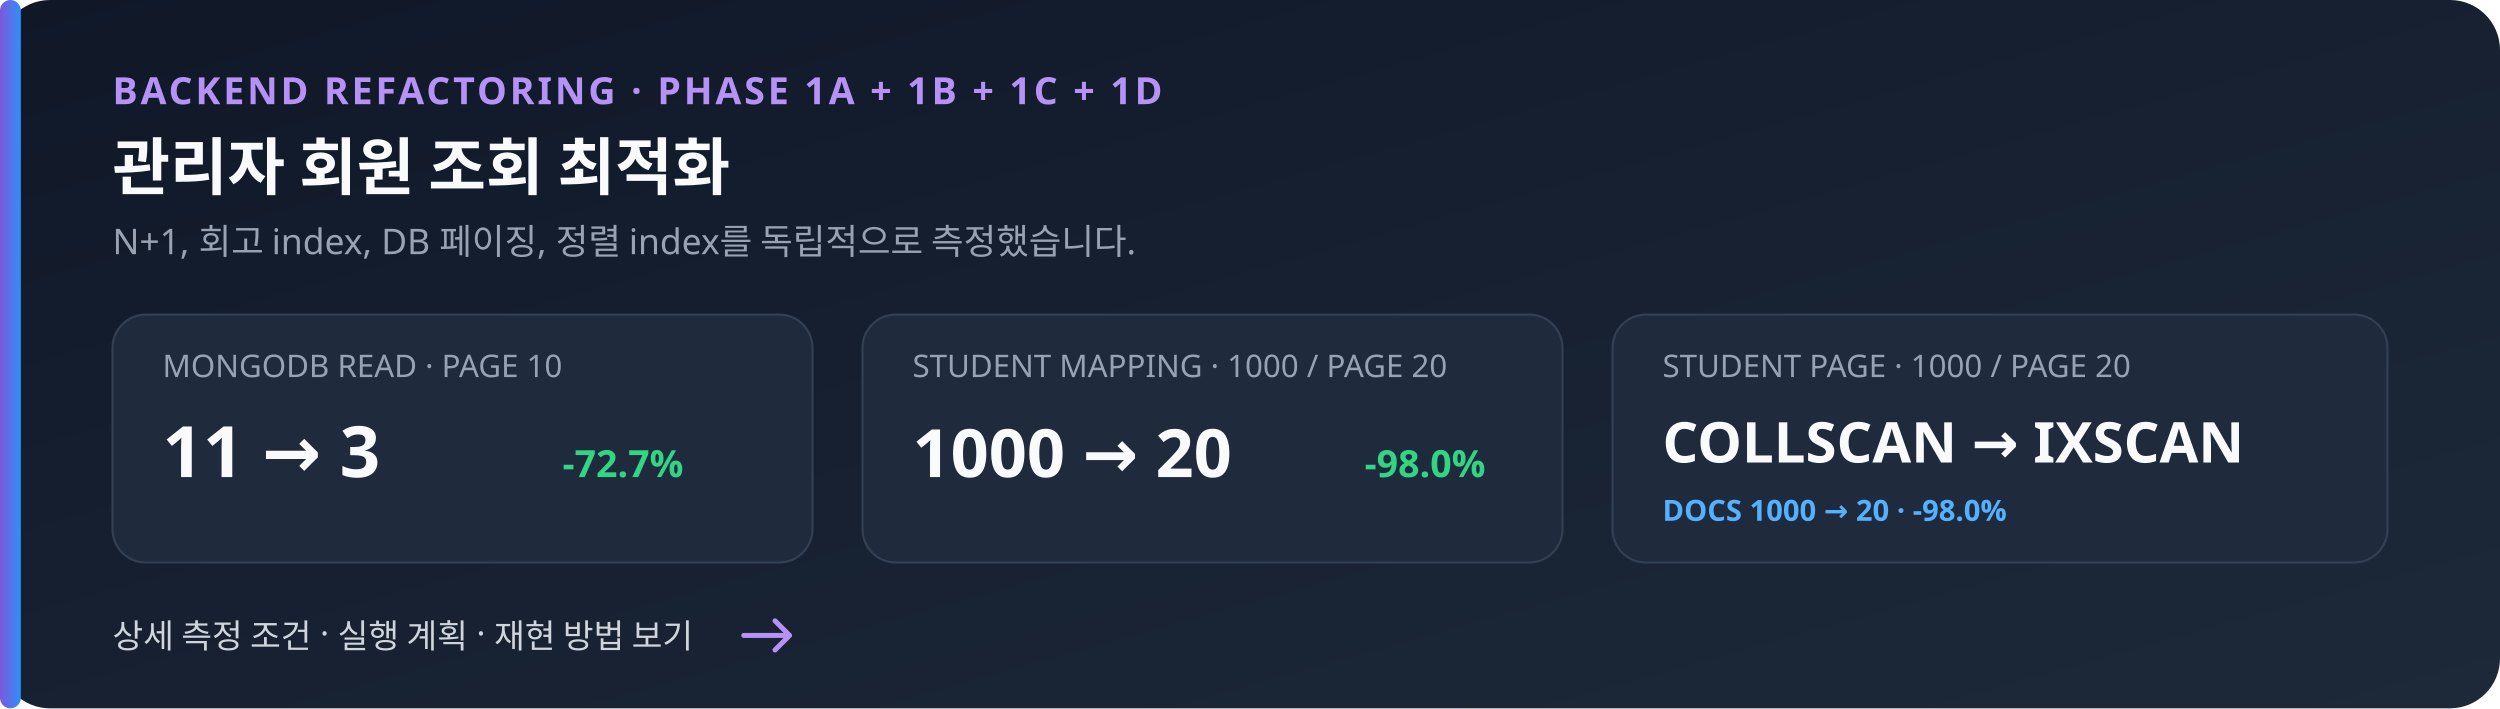
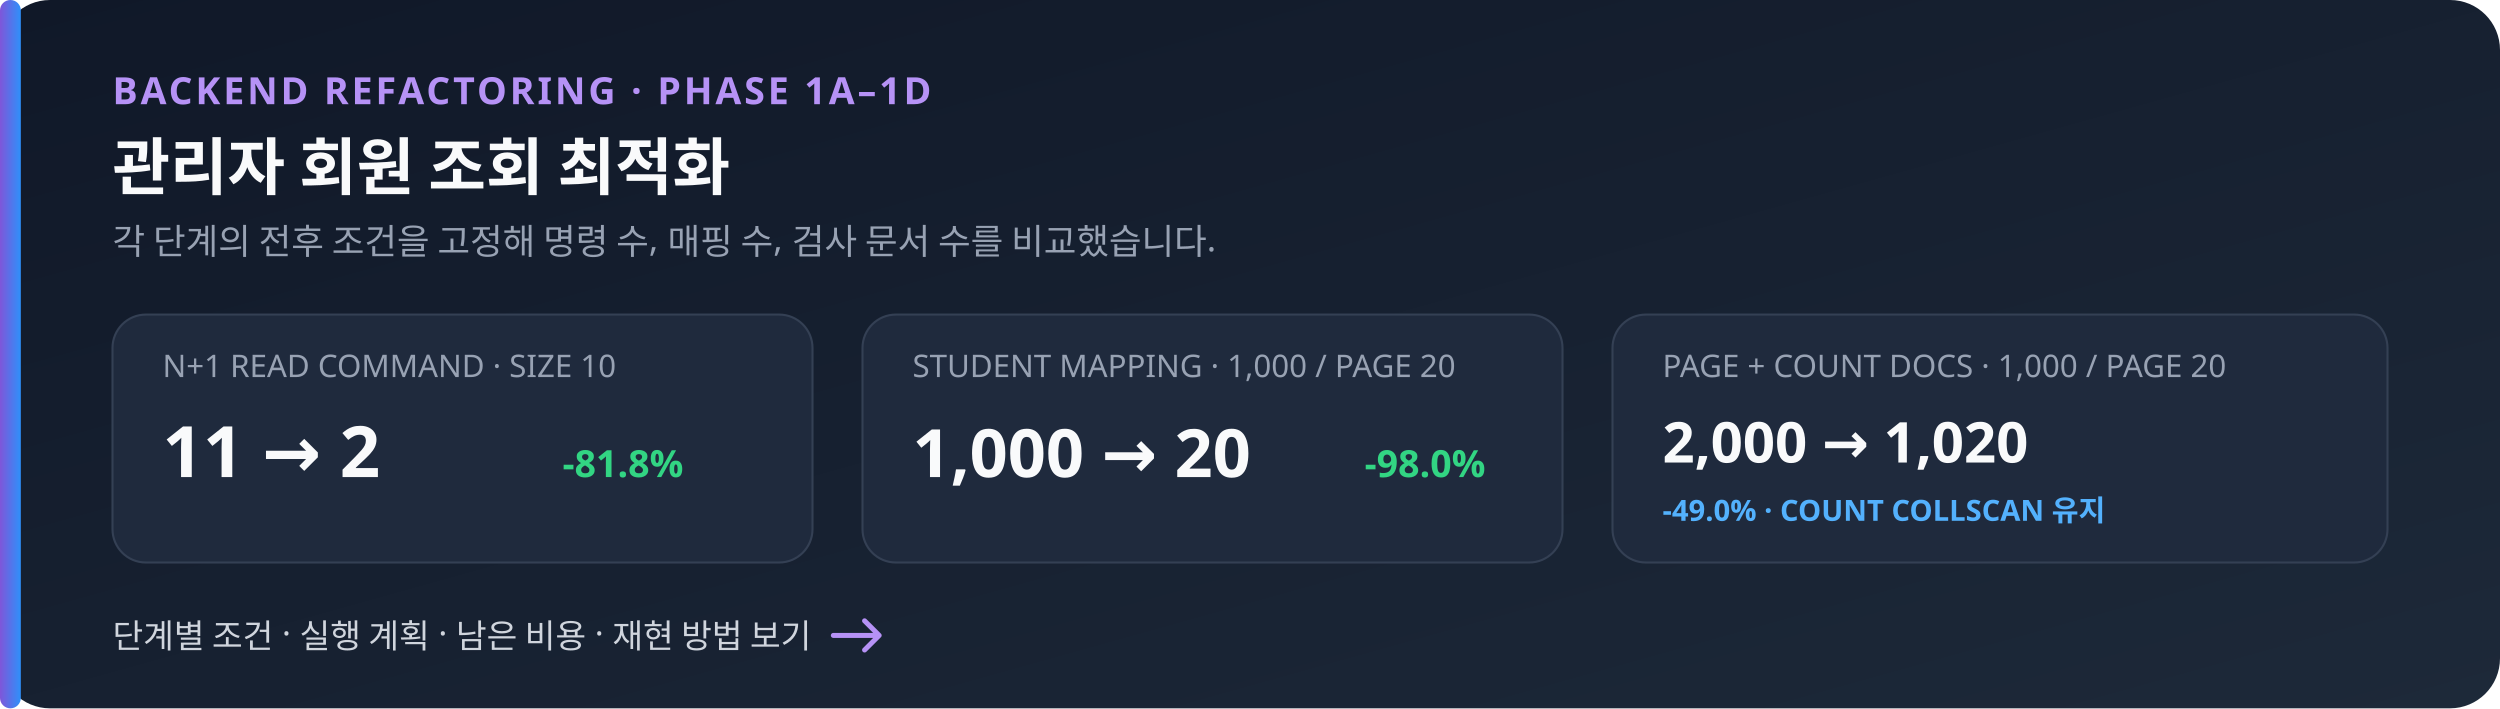
<svg xmlns="http://www.w3.org/2000/svg" width="1200" height="340" viewBox="0 0 1200 340" role="img" aria-labelledby="title description">
  <defs>
    <linearGradient id="background" x1="0" y1="0" x2="1" y2="1">
      <stop offset="0%" stop-color="#101828" />
      <stop offset="100%" stop-color="#1d2939" />
    </linearGradient>
    <linearGradient id="accent" x1="0" y1="0" x2="1" y2="0">
      <stop offset="0%" stop-color="#7f56d9" />
      <stop offset="100%" stop-color="#2e90fa" />
    </linearGradient>
  </defs>
  <rect width="1200" height="340" rx="24" fill="url(#background)" />
  <rect x="0" y="0" width="10" height="340" rx="5" fill="url(#accent)" />
  <text x="54" y="50" fill="#b692f6" font-family="sans-serif" font-size="18" font-weight="700" letter-spacing="1.4">
-     BACKEND REFACTORING · PHASE 1A + 1B + 1C + 1D
+     BACKEND REFACTORING · PHASE 1A–1D
  </text>
  <text x="54" y="91" fill="#f9fafb" font-family="sans-serif" font-size="30" font-weight="700">
    관리자 회원 조회 최적화
  </text>
  <text x="54" y="122" fill="#98a2b3" font-family="sans-serif" font-size="17">
-     N+1, 회고 index, DB 페이징, 정렬 index를 독립적으로 측정했습니다.
+     각 단계의 전후 조건을 고정해 명령 수, 매핑 수, 검사 문서 수를 비교했습니다.
  </text>
  <rect x="54" y="151" width="336" height="119" rx="16" fill="#1f2a3d" stroke="#344054" />
  <text x="78" y="181" fill="#98a2b3" font-family="sans-serif" font-size="15">
-     MONGODB READ · PAGE 10
+     N+1 READ COMMAND · SIZE 10
  </text>
  <text x="78" y="229" fill="#f9fafb" font-family="sans-serif" font-size="34" font-weight="700">
-     11 → 3
+     11 → 2
  </text>
  <text x="270" y="229" fill="#32d583" font-family="sans-serif" font-size="18" font-weight="700">
-     -72.7%
+     -81.8%
  </text>
  <rect x="414" y="151" width="336" height="119" rx="16" fill="#1f2a3d" stroke="#344054" />
  <text x="438" y="181" fill="#98a2b3" font-family="sans-serif" font-size="15">
-     STUDENT MAPPING · 1000 / PAGE 20
+     STUDENT MAPPING · 1,000 / PAGE 20
  </text>
  <text x="438" y="229" fill="#f9fafb" font-family="sans-serif" font-size="32" font-weight="700">
-     1000 → 20
+     1,000 → 20
  </text>
  <text x="655" y="229" fill="#32d583" font-family="sans-serif" font-size="18" font-weight="700">
    -98.0%
  </text>
  <rect x="774" y="151" width="372" height="119" rx="16" fill="#1f2a3d" stroke="#344054" />
  <text x="798" y="181" fill="#98a2b3" font-family="sans-serif" font-size="15">
-     STUDENT PAGE · 1000 / PAGE 20
+     PAGE + COUNT DOCS · 1,000 / PAGE 20
  </text>
  <text x="798" y="222" fill="#f9fafb" font-family="sans-serif" font-size="27" font-weight="700">
-     COLLSCAN → IXSCAN
+     2,000 → 1,020
  </text>
  <text x="798" y="250" fill="#53b1fd" font-family="sans-serif" font-size="14" font-weight="700">
-     DOCS 1000 → 20 · -98.0%
+     -49.0% · COUNT COLLSCAN 유지
  </text>
  <text x="54" y="311" fill="#d0d5dd" font-family="sans-serif" font-size="16">
-     상세 측정 조건 · 실행 계획 · 재현 방법 보기
+     단계별 조건 · 실행 계획 · 남은 비용 · 재현 방법 보기
  </text>
-   <path d="M357 305h22m-7-7 7 7-7 7" fill="none" stroke="#b692f6" stroke-width="2.4" stroke-linecap="round" stroke-linejoin="round" />
+   <path d="M400 305h22m-7-7 7 7-7 7" fill="none" stroke="#b692f6" stroke-width="2.4" stroke-linecap="round" stroke-linejoin="round" />
</svg>
